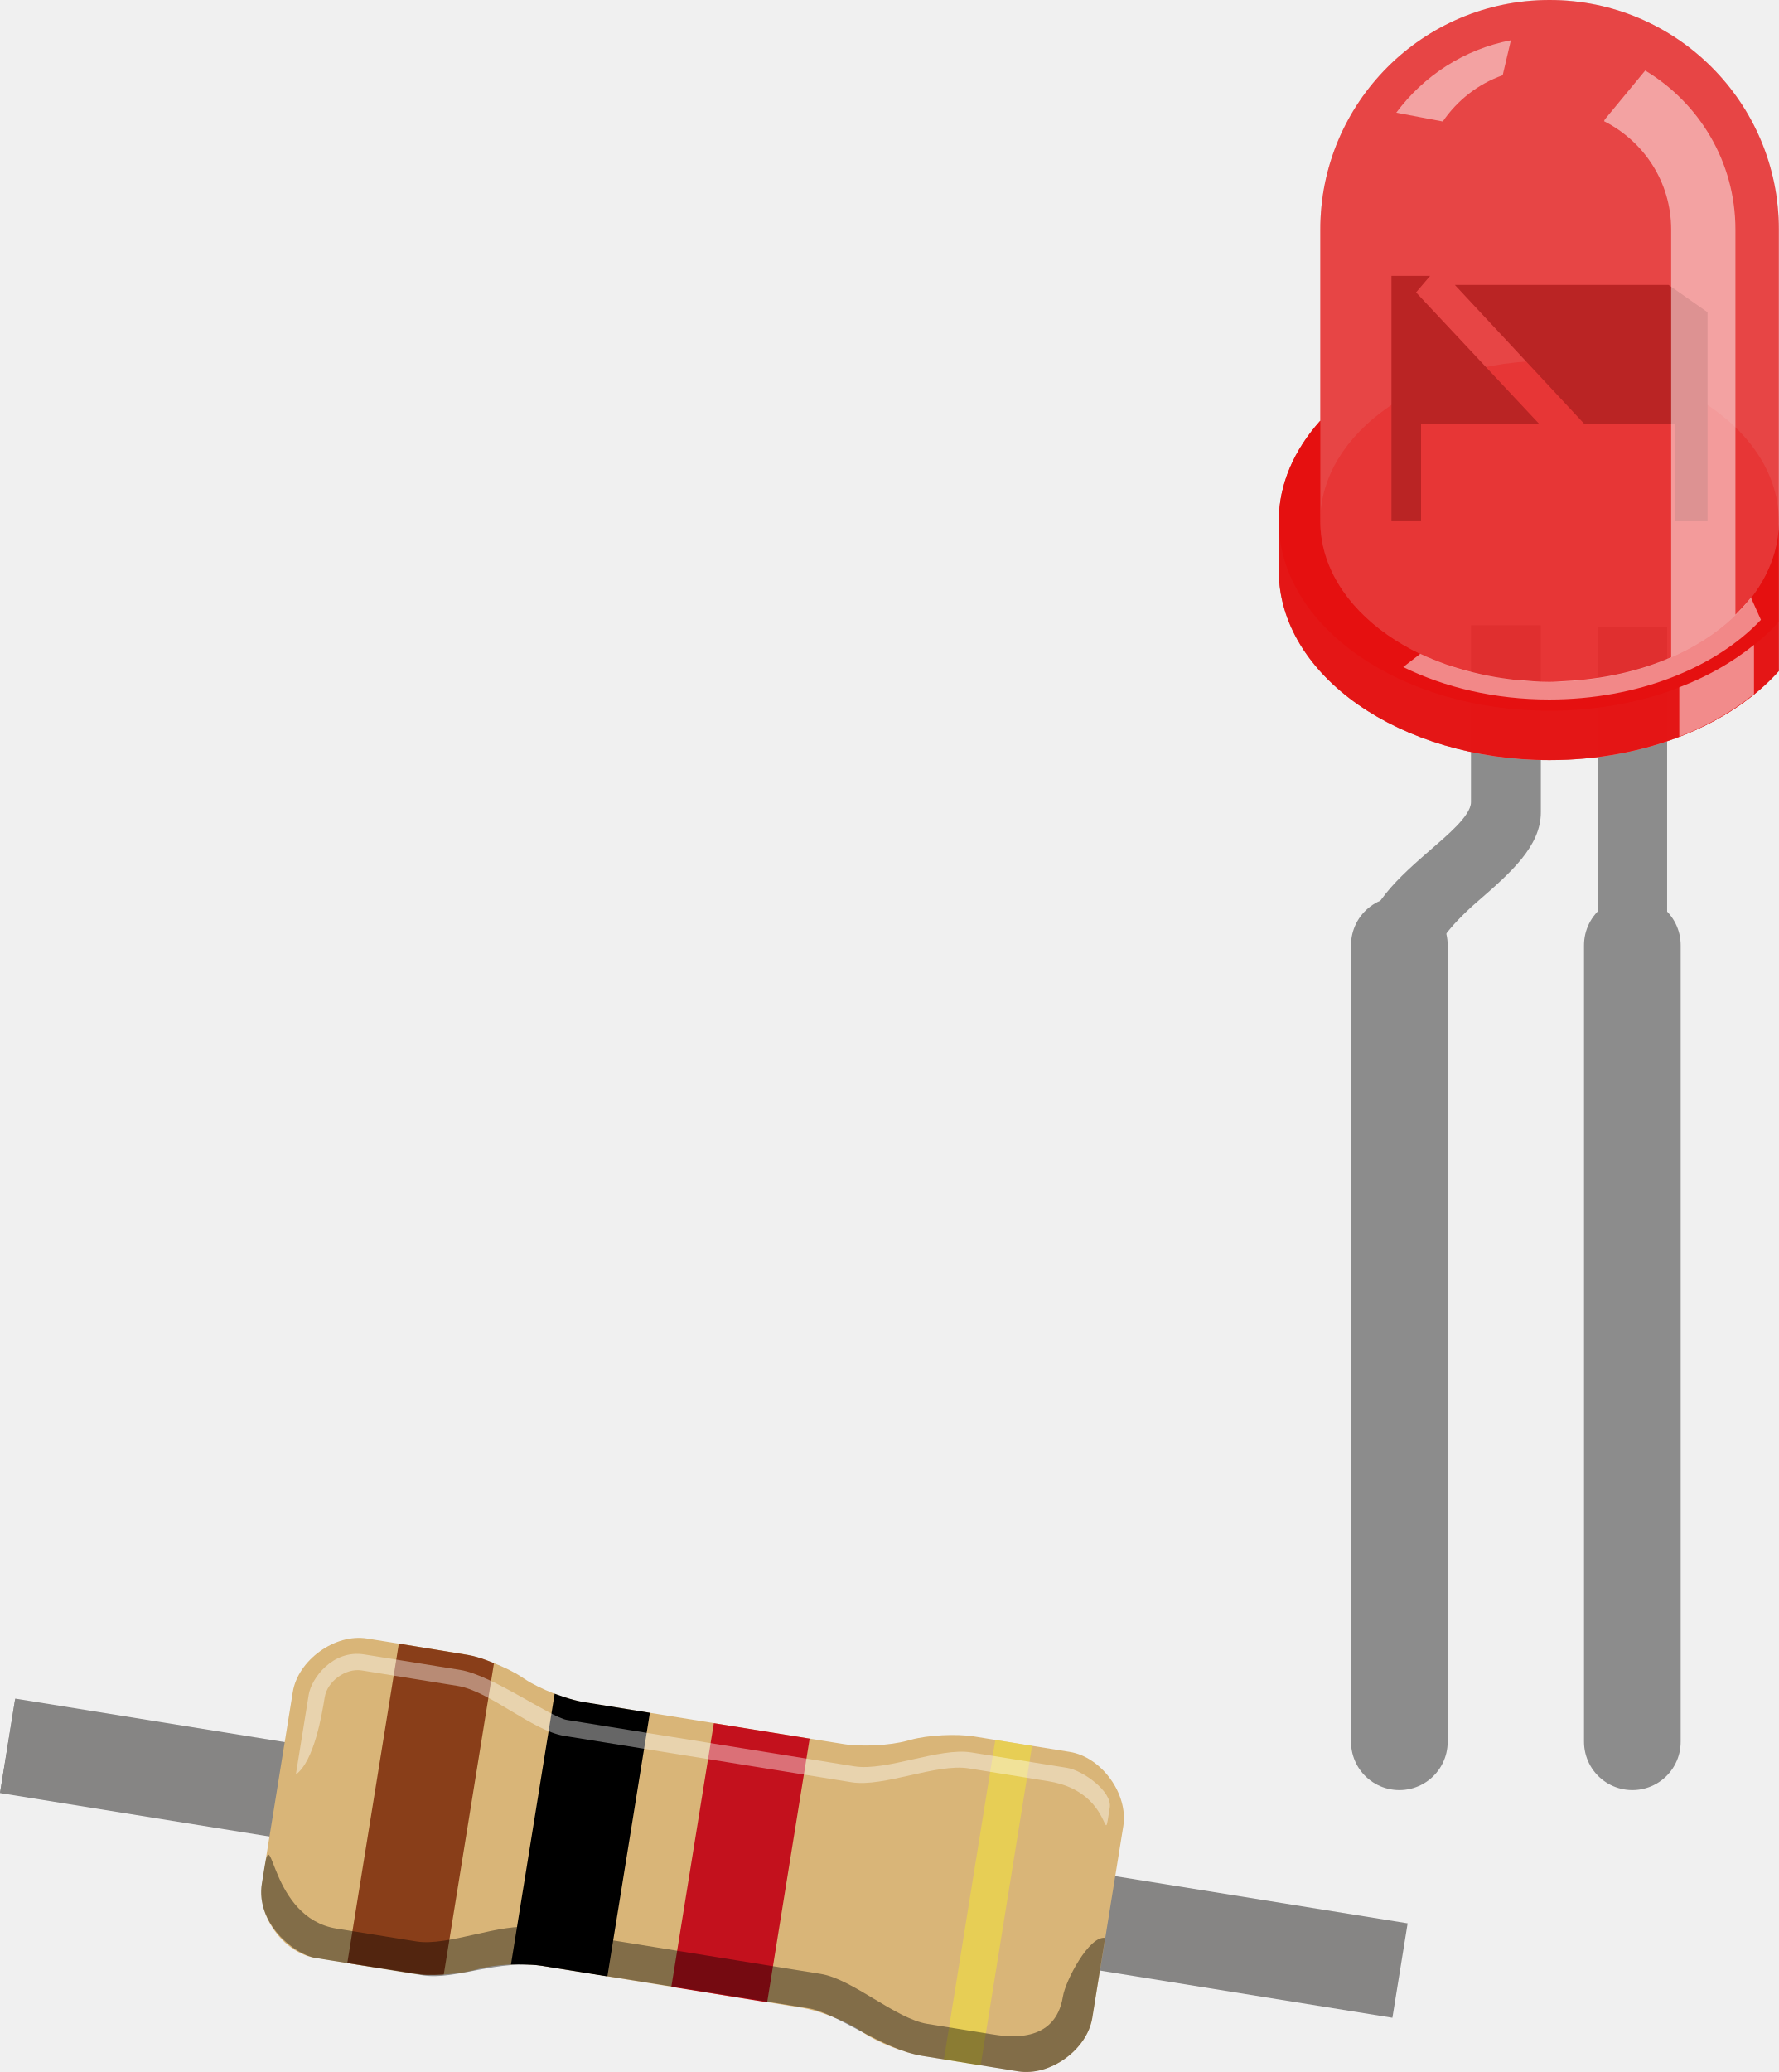
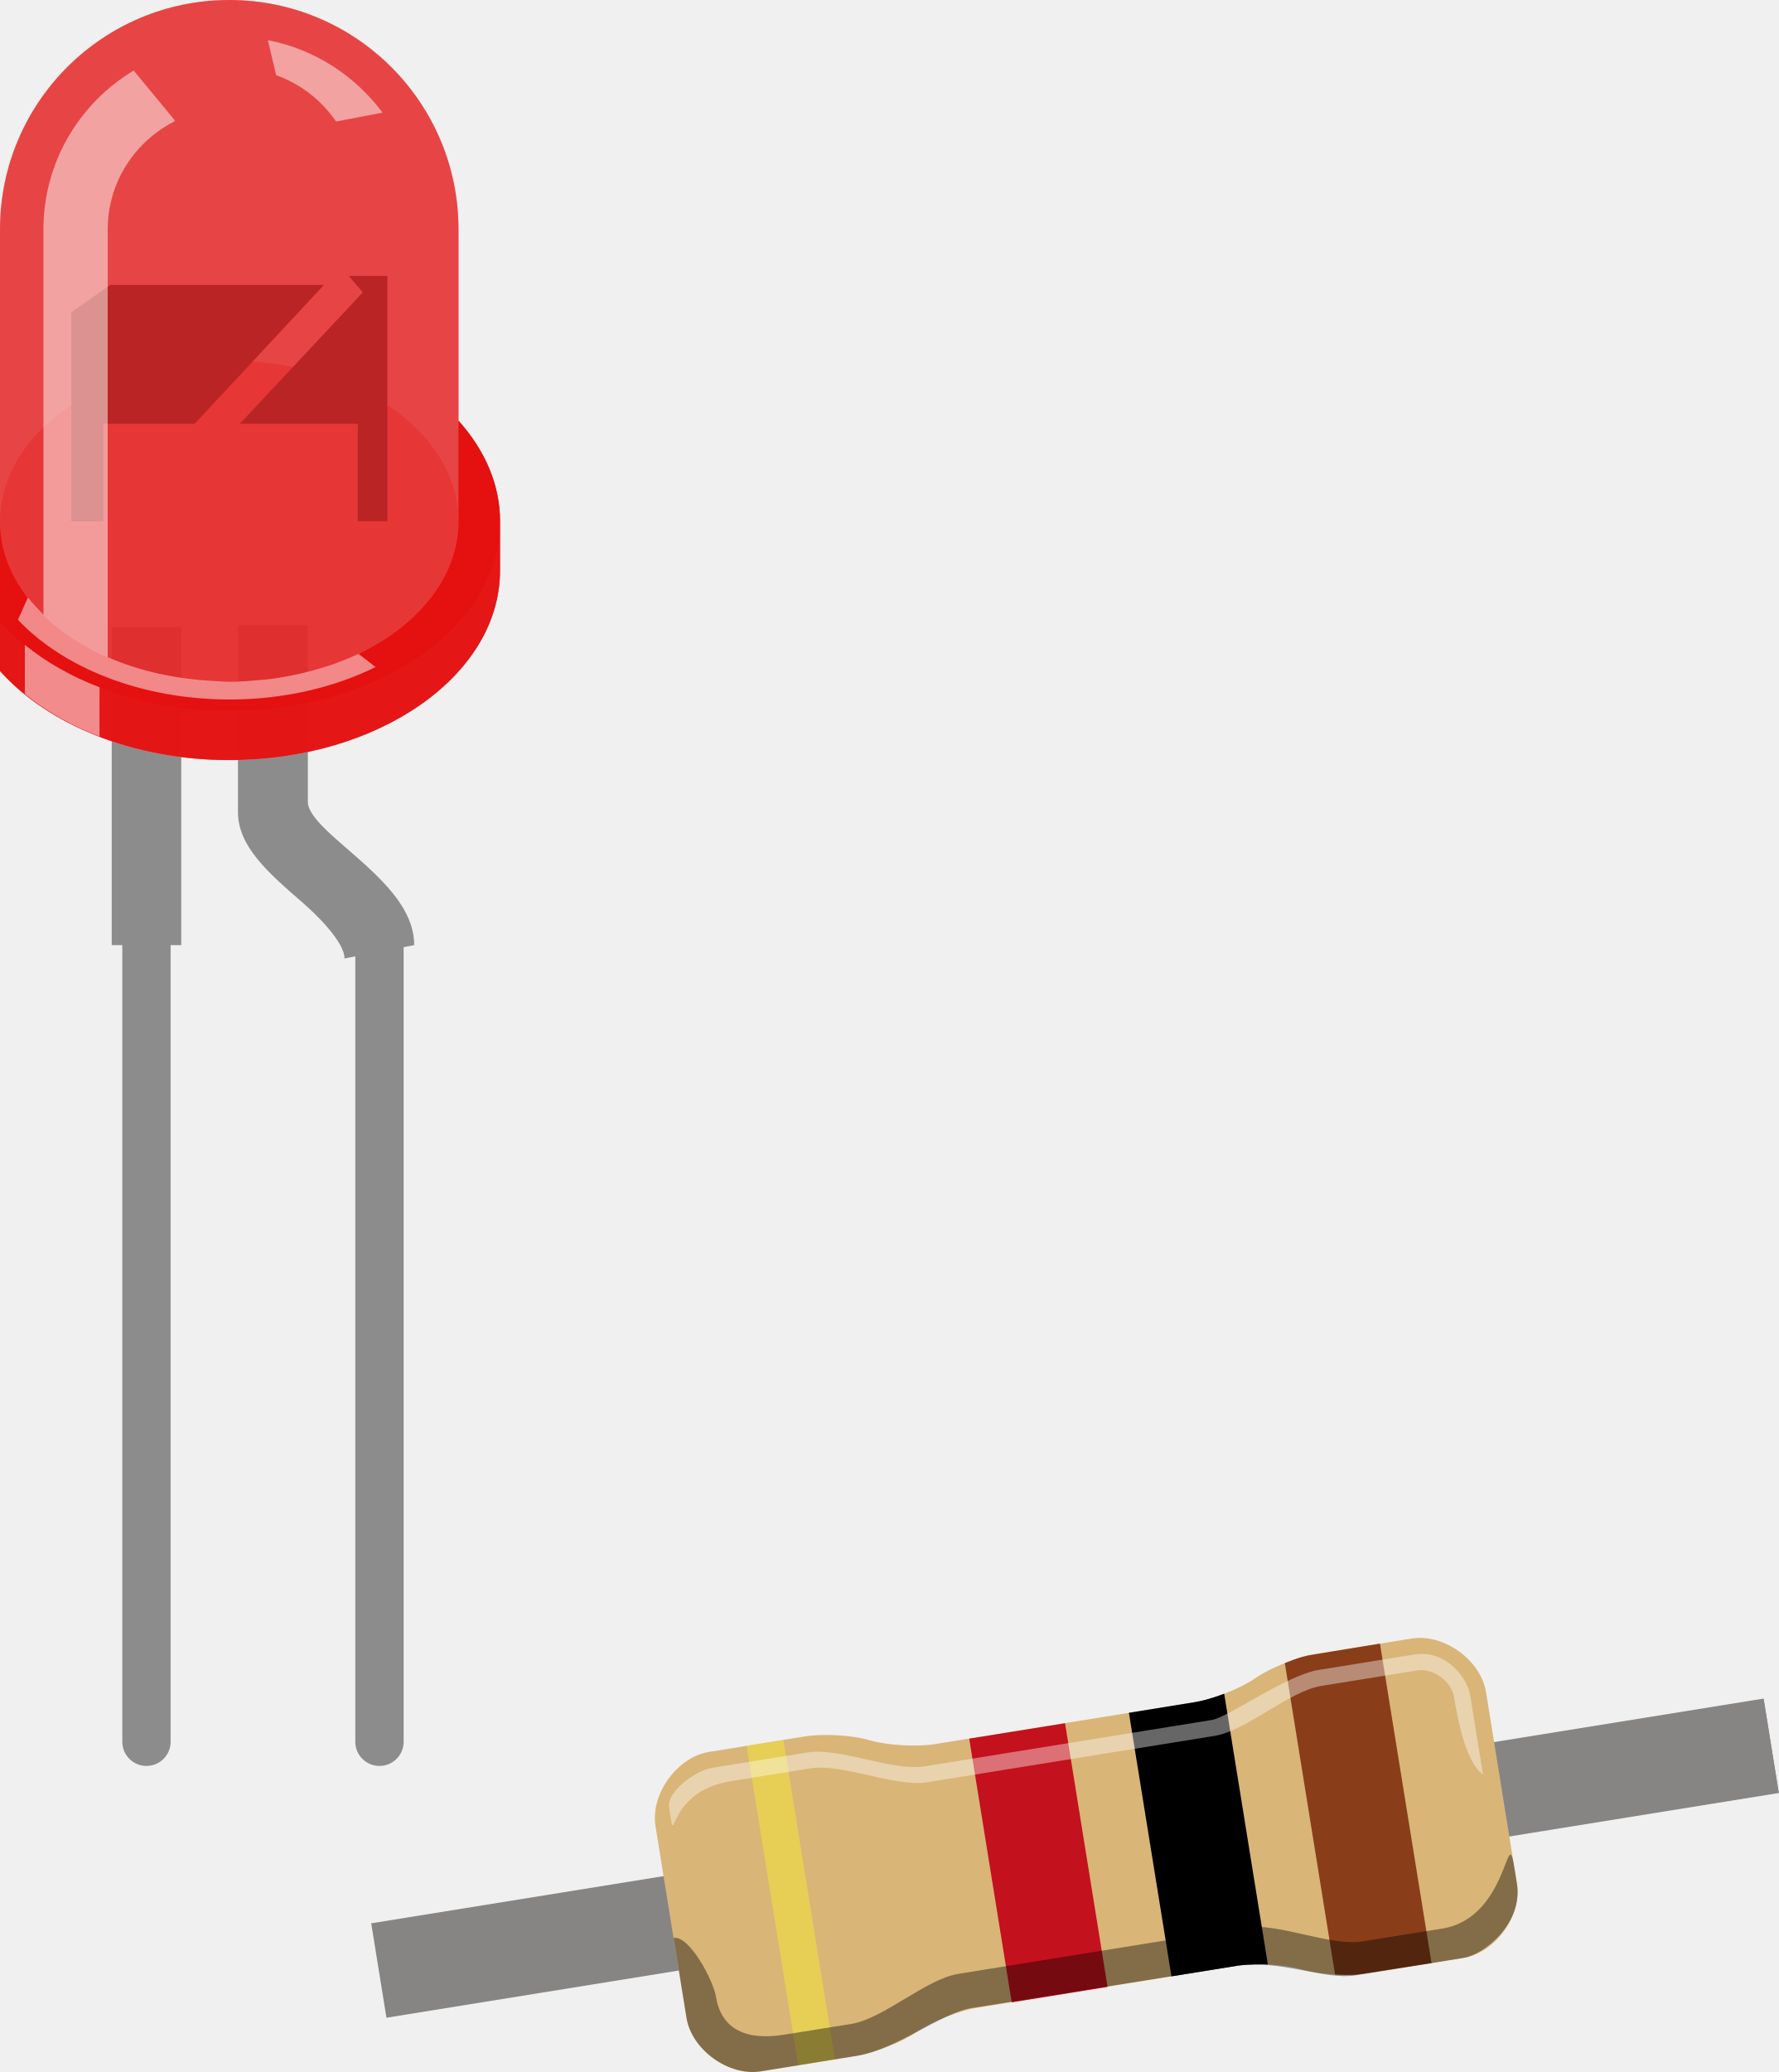
- <svg xmlns="http://www.w3.org/2000/svg" version="1.1" id="Layer_1" x="0px" y="0px" width="54.982px" height="64.029px" viewBox="27.104 -26.319 54.982 64.029" enable-background="new 27.104 -26.319 54.982 64.029" xml:space="preserve">
+ <svg xmlns="http://www.w3.org/2000/svg" version="1.1" id="Layer_1" x="0px" y="0px" width="109.966px" height="128.056px" viewBox="-27.88 -26.319 109.966 128.056" enable-background="new -27.88 -26.319 109.966 128.056" xml:space="preserve">
  <g id="breadboard">
-     <rect id="connector0pin" x="27.323" y="26.376" transform="matrix(0.9873 0.1592 -0.1592 0.9873 4.7942 -4.1931)" fill="#868584" width="2.5" height="2.91" />
-     <rect id="connector1pin" x="67.224" y="32.812" transform="matrix(0.9872 0.1598 -0.1598 0.9872 6.3545 -10.5001)" fill="#868584" width="2.5" height="2.909" />
-     <rect x="27.061" y="29.626" transform="matrix(0.9872 0.1593 -0.1593 0.9872 5.5791 -7.3865)" fill="#868584" width="43.597" height="2.956" />
-     <path id="Body_1_" fill="#D9B578" d="M43.228,25.504c-0.458-0.305-1.277-0.625-1.82-0.712l-2.961-0.478   c-0.987-0.159-2.134,0.668-2.293,1.656l-0.956,5.923c-0.16,0.987,0.668,2.134,1.656,2.293l2.961,0.478   c0.543,0.087,1.421,0.039,1.952-0.105l0.11-0.03c0.532-0.146,1.408-0.192,1.951-0.104l8.051,1.298   c0.542,0.087,1.361,0.408,1.82,0.713l0.095,0.063c0.458,0.305,1.276,0.626,1.82,0.713l2.962,0.478   c0.987,0.159,2.134-0.669,2.293-1.655l0.956-5.924c0.159-0.988-0.669-2.134-1.656-2.293l-2.962-0.478   c-0.545-0.088-1.423-0.042-1.953,0.104l-0.11,0.03c-0.529,0.145-1.409,0.191-1.951,0.104l-8.051-1.298   c-0.542-0.088-1.361-0.409-1.818-0.713L43.228,25.504z" />
-     <path fill="#893E19" d="M41.587,24.826c0.337,0.054,0.786,0.25,0.786,0.25l-1.552,9.62c0,0-0.499,0.033-0.718-0.002   c-0.218-0.035-2.264-0.35-2.264-0.35l1.593-9.872C39.434,24.473,41.251,24.772,41.587,24.826z" />
-     <path d="M45.154,26.28c0.412,0.066,2.038,0.33,2.038,0.33l-1.314,8.145c0,0-1.75-0.282-2.06-0.332   c-0.309-0.05-0.92-0.038-0.92-0.038l1.35-8.366C44.249,26.02,44.743,26.214,45.154,26.28z" />
-     <rect x="48.491" y="27.114" transform="matrix(0.9873 0.1592 -0.1592 0.9873 5.6098 -7.5589)" fill="#C3111D" width="3" height="8.252" />
-     <rect x="57.066" y="27.477" transform="matrix(0.9873 0.1589 -0.1589 0.9873 5.8929 -8.7467)" opacity="0.5" fill="#F5E731" enable-background="new    " width="1.152" height="10" />
-     <path id="Reflex_1_" opacity="0.4" fill="#FFFFFF" enable-background="new    " d="M36.249,28.517c0,0,0.318-1.975,0.398-2.468   s0.732-1.401,1.72-1.242c0.987,0.16,1.975,0.318,2.962,0.478c0.987,0.159,2.802,1.465,3.295,1.545   c0.494,0.08,7.899,1.274,8.886,1.434c0.988,0.159,2.627-0.589,3.614-0.43c0.042,0.007,0.31,0.05,0.667,0.107   c0.771,0.125,1.967,0.318,2.295,0.37c0.493,0.08,1.401,0.732,1.321,1.226c-0.238,1.481,0.176-0.478-1.895-0.812   c-1.481-0.239-1.481-0.239-2.469-0.398c-0.987-0.16-2.626,0.589-3.613,0.43c-0.987-0.16-7.898-1.275-8.886-1.434   c-0.987-0.159-2.309-1.386-3.296-1.544c-0.987-0.159-1.975-0.319-2.961-0.478c-0.494-0.08-1.066,0.334-1.146,0.828   C37.061,26.622,36.822,28.103,36.249,28.517z" />
-     <path id="Shaddow_1_" opacity="0.4" enable-background="new    " d="M61.264,33.566c0,0-0.318,1.974-0.398,2.468   c-0.158,0.988-1.305,1.815-2.293,1.656c-0.986-0.159-1.975-0.319-2.962-0.478c-1.241-0.2-2.627-1.328-3.537-1.475   c-0.494-0.08-7.183-1.141-8.171-1.301c-1.396-0.225-2.738,0.445-3.725,0.286c-0.132-0.021-2.844-0.459-3.324-0.537   c-0.667-0.108-1.85-1.089-1.656-2.293c0.014-0.088,0.063-0.396,0.079-0.494c0.239-1.481,0.161,1.546,2.229,1.88   c1.48,0.238,1.48,0.238,2.468,0.397c0.987,0.16,2.627-0.589,3.614-0.43c0.988,0.16,7.899,1.275,8.886,1.434   c0.987,0.159,2.308,1.385,3.296,1.544c0.986,0.159,0.986,0.159,1.974,0.318c0.493,0.08,1.974,0.32,2.214-1.162   C60.037,34.887,60.771,33.487,61.264,33.566z" />
+     <rect id="connector0pin" x="76.645" y="79.074" transform="matrix(0.9873 -0.159 0.159 0.9873 -12.0294 13.6279)" fill="#868584" width="4.999" height="5.821" />
+     <rect id="connector1pin" x="-3.161" y="91.948" transform="matrix(0.9871 -0.1601 0.1601 0.9871 -15.1944 1.1178)" fill="#868584" width="5.002" height="5.819" />
+     <rect x="-5.019" y="85.568" transform="matrix(0.9872 -0.1593 0.1593 0.9872 -13.6083 7.2751)" fill="#868584" width="87.191" height="5.911" />
+     <path id="Body_1_" fill="#D9B578" d="M49.644,77.452c-0.914,0.607-2.553,1.25-3.637,1.426l-16.102,2.596   c-1.084,0.174-2.843,0.082-3.902-0.207l-0.219-0.061c-1.061-0.293-2.816-0.385-3.906-0.209l-5.924,0.957   c-1.975,0.318-3.631,2.609-3.313,4.586l1.912,11.848c0.318,1.973,2.611,3.629,4.586,3.311l5.924-0.957   c1.088-0.174,2.725-0.814,3.64-1.426l0.189-0.125c0.918-0.611,2.557-1.252,3.641-1.426l16.102-2.598   c1.086-0.176,2.838-0.084,3.902,0.209l0.219,0.061c1.063,0.287,2.818,0.383,3.904,0.209l5.922-0.955   c1.977-0.318,3.633-2.613,3.313-4.586l-1.912-11.846c-0.318-1.977-2.611-3.631-4.586-3.313l-5.922,0.955   c-1.086,0.174-2.725,0.814-3.641,1.424L49.644,77.452z" />
+     <path fill="#893E19" d="M57.427,75.262l3.188,19.744c0,0-4.094,0.629-4.529,0.699c-0.438,0.07-1.436,0.004-1.436,0.004   l-3.104-19.24c0,0,0.898-0.393,1.572-0.5C53.791,75.862,57.424,75.264,57.427,75.262z" />
+     <path d="M47.797,78.356l2.699,16.732c0,0-1.221-0.025-1.84,0.074c-0.619,0.102-4.119,0.664-4.119,0.664l-2.629-16.289   c0,0,3.252-0.527,4.076-0.66C46.806,78.745,47.795,78.358,47.797,78.356z" />
+     <rect x="33.307" y="80.551" transform="matrix(0.9873 -0.1592 0.1592 0.9873 -13.6721 6.9112)" fill="#C3111D" width="6" height="16.506" />
+     <rect x="19.856" y="81.272" transform="matrix(0.9872 -0.1593 0.1593 0.9872 -14.2725 4.5126)" opacity="0.5" fill="#F5E731" enable-background="new    " width="2.305" height="20" />
+     <path id="Reflex_1_" opacity="0.4" fill="#FFFFFF" enable-background="new    " d="M62.01,78.575   c-0.16-0.986-1.303-1.814-2.291-1.654c-1.973,0.316-3.949,0.637-5.922,0.955c-1.975,0.316-4.619,2.77-6.592,3.088   c-1.977,0.318-15.799,2.549-17.773,2.867c-1.972,0.318-5.251-1.18-7.224-0.859c-1.977,0.318-1.977,0.318-4.939,0.797   c-4.141,0.668-3.313,4.586-3.789,1.623c-0.16-0.988,1.656-2.291,2.643-2.451c0.656-0.105,3.047-0.49,4.59-0.74   c0.713-0.115,1.25-0.201,1.334-0.215c1.973-0.318,5.252,1.178,7.226,0.861c1.975-0.32,16.785-2.709,17.773-2.869   c0.986-0.16,4.615-2.771,6.59-3.09c1.975-0.32,3.949-0.637,5.924-0.955c1.977-0.318,3.279,1.498,3.439,2.482   c0.16,0.986,0.797,4.938,0.797,4.938C62.648,82.524,62.17,79.561,62.01,78.575z" />
+     <path id="Shaddow_1_" opacity="0.4" enable-background="new    " d="M16.377,97.075c0.48,2.965,3.441,2.484,4.428,2.324   c1.977-0.318,1.977-0.318,3.947-0.635c1.977-0.318,4.619-2.771,6.591-3.088c1.975-0.318,15.797-2.549,17.773-2.869   c1.973-0.318,5.254,1.18,7.227,0.859c1.977-0.316,1.977-0.316,4.938-0.793c4.135-0.668,3.979-6.723,4.457-3.76   c0.031,0.195,0.131,0.813,0.158,0.988c0.389,2.408-1.979,4.369-3.313,4.586c-0.959,0.156-6.383,1.031-6.648,1.074   c-1.973,0.316-4.656-1.023-7.449-0.572c-1.977,0.32-15.354,2.441-16.342,2.602c-1.82,0.293-4.591,2.551-7.074,2.949   c-1.975,0.318-3.951,0.639-5.924,0.957c-1.977,0.318-4.27-1.336-4.586-3.313c-0.16-0.988-0.797-4.936-0.797-4.936   C14.75,93.292,16.219,96.093,16.377,97.075z" />
  </g>
  <g id="breadboard_1_">
-     <rect id="connector0pin_1_" x="76.482" y="-0.899" fill="none" width="2.152" height="0.722" />
-     <rect id="connector1pin_1_" x="69.281" y="-0.899" fill="none" width="2.155" height="0.722" />
-     <line id="connector0leg" fill="none" stroke="#8C8C8C" stroke-width="2.988" stroke-linecap="round" x1="77.559" y1="27.505" x2="77.559" y2="2.888" />
-     <line id="connector1leg" fill="none" stroke="#8C8C8C" stroke-width="2.988" stroke-linecap="round" x1="70.357" y1="27.505" x2="70.357" y2="2.888" />
-     <rect x="76.484" y="-6.94" fill="#8C8C8C" width="2.15" height="9.827" />
-     <path fill="#8C8C8C" d="M71.438,3.299c0-0.52,0.904-1.394,1.348-1.77c0.998-0.87,1.945-1.69,1.945-2.748v-5.781h-2.16v5.471   c0,0.424-0.783,1.059-1.199,1.426c-1.023,0.888-2.088,1.817-2.088,2.99" />
+     <rect id="connector0pin_1_" x="-20.974" y="24.521" fill="none" width="4.302" height="1.443" />
+     <rect id="connector1pin_1_" x="-6.58" y="24.521" fill="none" width="4.311" height="1.443" />
+     <line id="connector0leg" fill="none" stroke="#8C8C8C" stroke-width="2.988" stroke-linecap="round" x1="-18.826" y1="32.095" x2="-18.826" y2="81.327" />
+     <line id="connector1leg" fill="none" stroke="#8C8C8C" stroke-width="2.988" stroke-linecap="round" x1="-4.422" y1="32.095" x2="-4.422" y2="81.327" />
+     <rect x="-20.974" y="12.439" fill="#8C8C8C" width="4.298" height="19.654" />
+     <path fill="#8C8C8C" d="M-2.275,32.093c0-2.348-2.131-4.205-4.176-5.98c-0.832-0.734-2.398-2.004-2.398-2.852V12.318h-4.32V23.88   c0,2.115,1.895,3.756,3.891,5.496c0.889,0.752,2.695,2.5,2.695,3.54" />
    <g id="g12">
-       <path id="color_path14" opacity="0.3" fill="#E60000" enable-background="new    " d="M66.631-10.211v1.523    c0,3.24,3.75,5.858,8.368,5.858c2.991,0,5.614-1.101,7.088-2.753V-19.23c0-3.919-3.176-7.089-7.088-7.089    c-3.917,0-7.085,3.177-7.085,7.089v5.912C67.105-12.415,66.631-11.354,66.631-10.211z" />
-       <path id="path16" opacity="0.5" fill="#E6E6E6" enable-background="new    " d="M66.631-10.211v1.523    c0,3.24,3.75,5.858,8.368,5.858c2.991,0,5.614-1.101,7.088-2.753V-19.23c0-3.919-3.176-7.089-7.088-7.089    c-3.917,0-7.085,3.177-7.085,7.089v5.912C67.105-12.415,66.631-11.354,66.631-10.211z" />
-       <path id="path18" opacity="0.9" fill="#D1D1D1" enable-background="new    " d="M66.631-10.213v1.522    c0,3.241,3.75,5.859,8.368,5.859c2.991,0,5.614-1.101,7.088-2.753v-1.524v-3.104c0,2.746-3.176,4.966-7.088,4.966    c-3.919,0-7.085-2.226-7.085-4.966v-3.105C67.105-12.415,66.631-11.354,66.631-10.213z" />
-       <path id="color_path20" opacity="0.7" fill="#E60000" enable-background="new    " d="M66.631-10.213v1.522    c0,3.241,3.75,5.859,8.368,5.859c2.991,0,5.614-1.101,7.088-2.753v-1.524v-3.104c0,2.746-3.176,4.966-7.088,4.966    c-3.919,0-7.085-2.226-7.085-4.966v-3.105C67.105-12.415,66.631-11.354,66.631-10.213z" />
-       <path id="color_path22" opacity="0.25" fill="#E60000" enable-background="new    " d="M66.631-10.214    c0,3.241,3.75,5.858,8.368,5.858c2.991,0,5.614-1.103,7.088-2.753v-3.104c0,2.746-3.176,4.966-7.088,4.966    c-3.919,0-7.085-2.226-7.085-4.966v-3.105C67.105-12.415,66.631-11.354,66.631-10.214z" />
-       <ellipse id="ellipse24" opacity="0.25" fill="#E6E6E6" enable-background="new    " cx="74.999" cy="-10.212" rx="7.087" ry="4.961" />
-       <ellipse id="color_ellipse26" opacity="0.25" fill="#E60000" enable-background="new    " cx="74.999" cy="-10.212" rx="7.087" ry="4.961" />
-       <polygon id="polygon28" fill="#666666" points="78.68,-17.513 72.074,-17.513 76.071,-13.223 78.891,-13.223 78.891,-10.211     79.883,-10.211 79.883,-16.67   " />
-       <polygon id="polygon30" fill="#666666" points="70.113,-17.794 70.113,-10.211 71.027,-10.211 71.027,-13.223 74.676,-13.223     70.873,-17.283 71.309,-17.794   " />
-       <path id="color_path32" opacity="0.65" fill="#E60000" enable-background="new    " d="M66.631-10.211v1.523    c0,3.24,3.75,5.858,8.368,5.858c2.991,0,5.614-1.101,7.088-2.753V-19.23c0-3.919-3.176-7.089-7.088-7.089    c-3.917,0-7.085,3.177-7.085,7.089v5.912C67.105-12.415,66.631-11.354,66.631-10.211z" />
-       <path id="path34" opacity="0.5" fill="#FFFFFF" enable-background="new    " d="M73.551-23.994l0.254-1.081    c-1.459,0.281-2.7,1.106-3.543,2.238l1.438,0.272C72.143-23.214,72.787-23.724,73.551-23.994z" />
-       <path id="path36" opacity="0.5" fill="#FFFFFF" enable-background="new    " d="M79.01-5.08v1.525    c0.875-0.339,1.66-0.787,2.309-1.317v-1.52C80.668-5.863,79.889-5.416,79.01-5.08z" />
-       <path id="path38" opacity="0.5" fill="#FFFFFF" enable-background="new    " d="M71.004-6.114l-0.527,0.408    c1.276,0.629,2.832,1.003,4.513,1.003c2.733,0,5.142-0.981,6.543-2.462l-0.308-0.688c-0.172,0.22-0.431,0.479-0.48,0.529v-11.903    c0-2.091-1.12-3.909-2.789-4.912l-1.248,1.511l-0.023,0.054c1.227,0.62,2.074,1.878,2.074,3.349v4.825v8.39    c-0.967,0.425-2.098,0.68-3.298,0.739c-0.164,0.008-0.323,0.022-0.471,0.022c-0.328,0-0.651-0.029-0.972-0.058    c-0.074,0-0.15-0.011-0.225-0.021c-0.635-0.076-1.23-0.215-1.795-0.395C71.938-5.74,71.879-5.759,71.82-5.78    c-0.276-0.101-0.551-0.208-0.807-0.33C71.014-6.109,71.014-6.109,71.004-6.114z" />
+       <path id="color_path14" opacity="0.3" fill="#E60000" enable-background="new    " d="M0.465-0.317v-11.824    c0-7.824-6.336-14.178-14.17-14.178c-7.824,0-14.175,6.34-14.175,14.178v27.292c2.947,3.305,8.193,5.506,14.175,5.506    c9.236,0,16.736-5.234,16.736-11.715V5.896C3.031,3.611,2.082,1.488,0.465-0.317z" />
+       <path id="path16" opacity="0.5" fill="#E6E6E6" enable-background="new    " d="M0.465-0.317v-11.824    c0-7.824-6.336-14.178-14.17-14.178c-7.824,0-14.175,6.34-14.175,14.178v27.292c2.947,3.305,8.193,5.506,14.175,5.506    c9.236,0,16.736-5.234,16.736-11.715V5.896C3.031,3.611,2.082,1.488,0.465-0.317z" />
+       <path id="path18" opacity="0.9" fill="#D1D1D1" enable-background="new    " d="M0.465-0.317v6.209    c0,5.48-6.332,9.931-14.17,9.931c-7.824,0-14.175-4.439-14.175-9.931v6.208v3.047c2.947,3.305,8.193,5.506,14.175,5.506    c9.236,0,16.736-5.236,16.736-11.717V5.892C3.031,3.611,2.082,1.488,0.465-0.317z" />
+       <path id="color_path20" opacity="0.7" fill="#E60000" enable-background="new    " d="M0.465-0.317v6.209    c0,5.48-6.332,9.931-14.17,9.931c-7.824,0-14.175-4.439-14.175-9.931v6.208v3.047c2.947,3.305,8.193,5.506,14.175,5.506    c9.236,0,16.736-5.236,16.736-11.717V5.892C3.031,3.611,2.082,1.488,0.465-0.317z" />
+       <path id="color_path22" opacity="0.25" fill="#E60000" enable-background="new    " d="M0.465-0.317v6.209    c0,5.48-6.332,9.931-14.17,9.931c-7.824,0-14.175-4.439-14.175-9.931v6.208c2.947,3.299,8.193,5.506,14.175,5.506    c9.236,0,16.736-5.234,16.736-11.716C3.031,3.611,2.082,1.488,0.465-0.317z" />
+       <ellipse id="ellipse24" opacity="0.25" fill="#E6E6E6" enable-background="new    " cx="-13.705" cy="5.894" rx="14.174" ry="9.921" />
+       <ellipse id="color_ellipse26" opacity="0.25" fill="#E60000" enable-background="new    " cx="-13.705" cy="5.894" rx="14.174" ry="9.921" />
+       <polygon id="polygon28" fill="#666666" points="-23.472,-7.022 -23.472,5.896 -21.49,5.896 -21.49,-0.127 -15.849,-0.127     -7.855,-8.707 -21.068,-8.707   " />
+       <polygon id="polygon30" fill="#666666" points="-6.326,-9.27 -5.453,-8.248 -13.058,-0.127 -5.761,-0.127 -5.761,5.896     -3.933,5.896 -3.933,-9.27   " />
+       <path id="color_path32" opacity="0.65" fill="#E60000" enable-background="new    " d="M0.465-0.317v-11.824    c0-7.824-6.336-14.178-14.17-14.178c-7.824,0-14.175,6.34-14.175,14.178v27.292c2.947,3.305,8.193,5.506,14.175,5.506    c9.236,0,16.736-5.234,16.736-11.715V5.896C3.031,3.611,2.082,1.488,0.465-0.317z" />
+       <path id="path34" opacity="0.5" fill="#FFFFFF" enable-background="new    " d="M-7.107-18.811l2.875-0.545    c-1.686-2.264-4.168-3.914-7.086-4.477l0.51,2.162C-9.281-21.129-7.994-20.11-7.107-18.811z" />
+       <path id="path36" opacity="0.5" fill="#FFFFFF" enable-background="new    " d="M-26.345,13.534v3.039    c1.299,1.061,2.867,1.957,4.617,2.635v-3.051C-23.486,15.486-25.042,14.593-26.345,13.534z" />
+       <path id="path38" opacity="0.5" fill="#FFFFFF" enable-background="new    " d="M-5.734,14.099    c-0.512,0.244-1.061,0.457-1.613,0.66c-0.117,0.041-0.236,0.08-0.355,0.113c-1.131,0.359-2.32,0.639-3.59,0.789    c-0.15,0.021-0.303,0.043-0.451,0.043c-0.641,0.059-1.287,0.115-1.943,0.115c-0.297,0-0.613-0.027-0.941-0.043    c-2.4-0.119-4.662-0.629-6.595-1.479V-2.481v-9.65c0-2.941,1.693-5.459,4.146-6.697l-0.045-0.109l-2.496-3.021    c-3.338,2.006-5.578,5.643-5.578,9.824v23.806c-0.098-0.102-0.617-0.619-0.961-1.059l-0.615,1.375    c2.803,2.963,7.619,4.924,13.085,4.924c3.361,0,6.475-0.748,9.025-2.006l-1.053-0.814C-5.736,14.101-5.736,14.101-5.734,14.099z" />
    </g>
  </g>
</svg>
